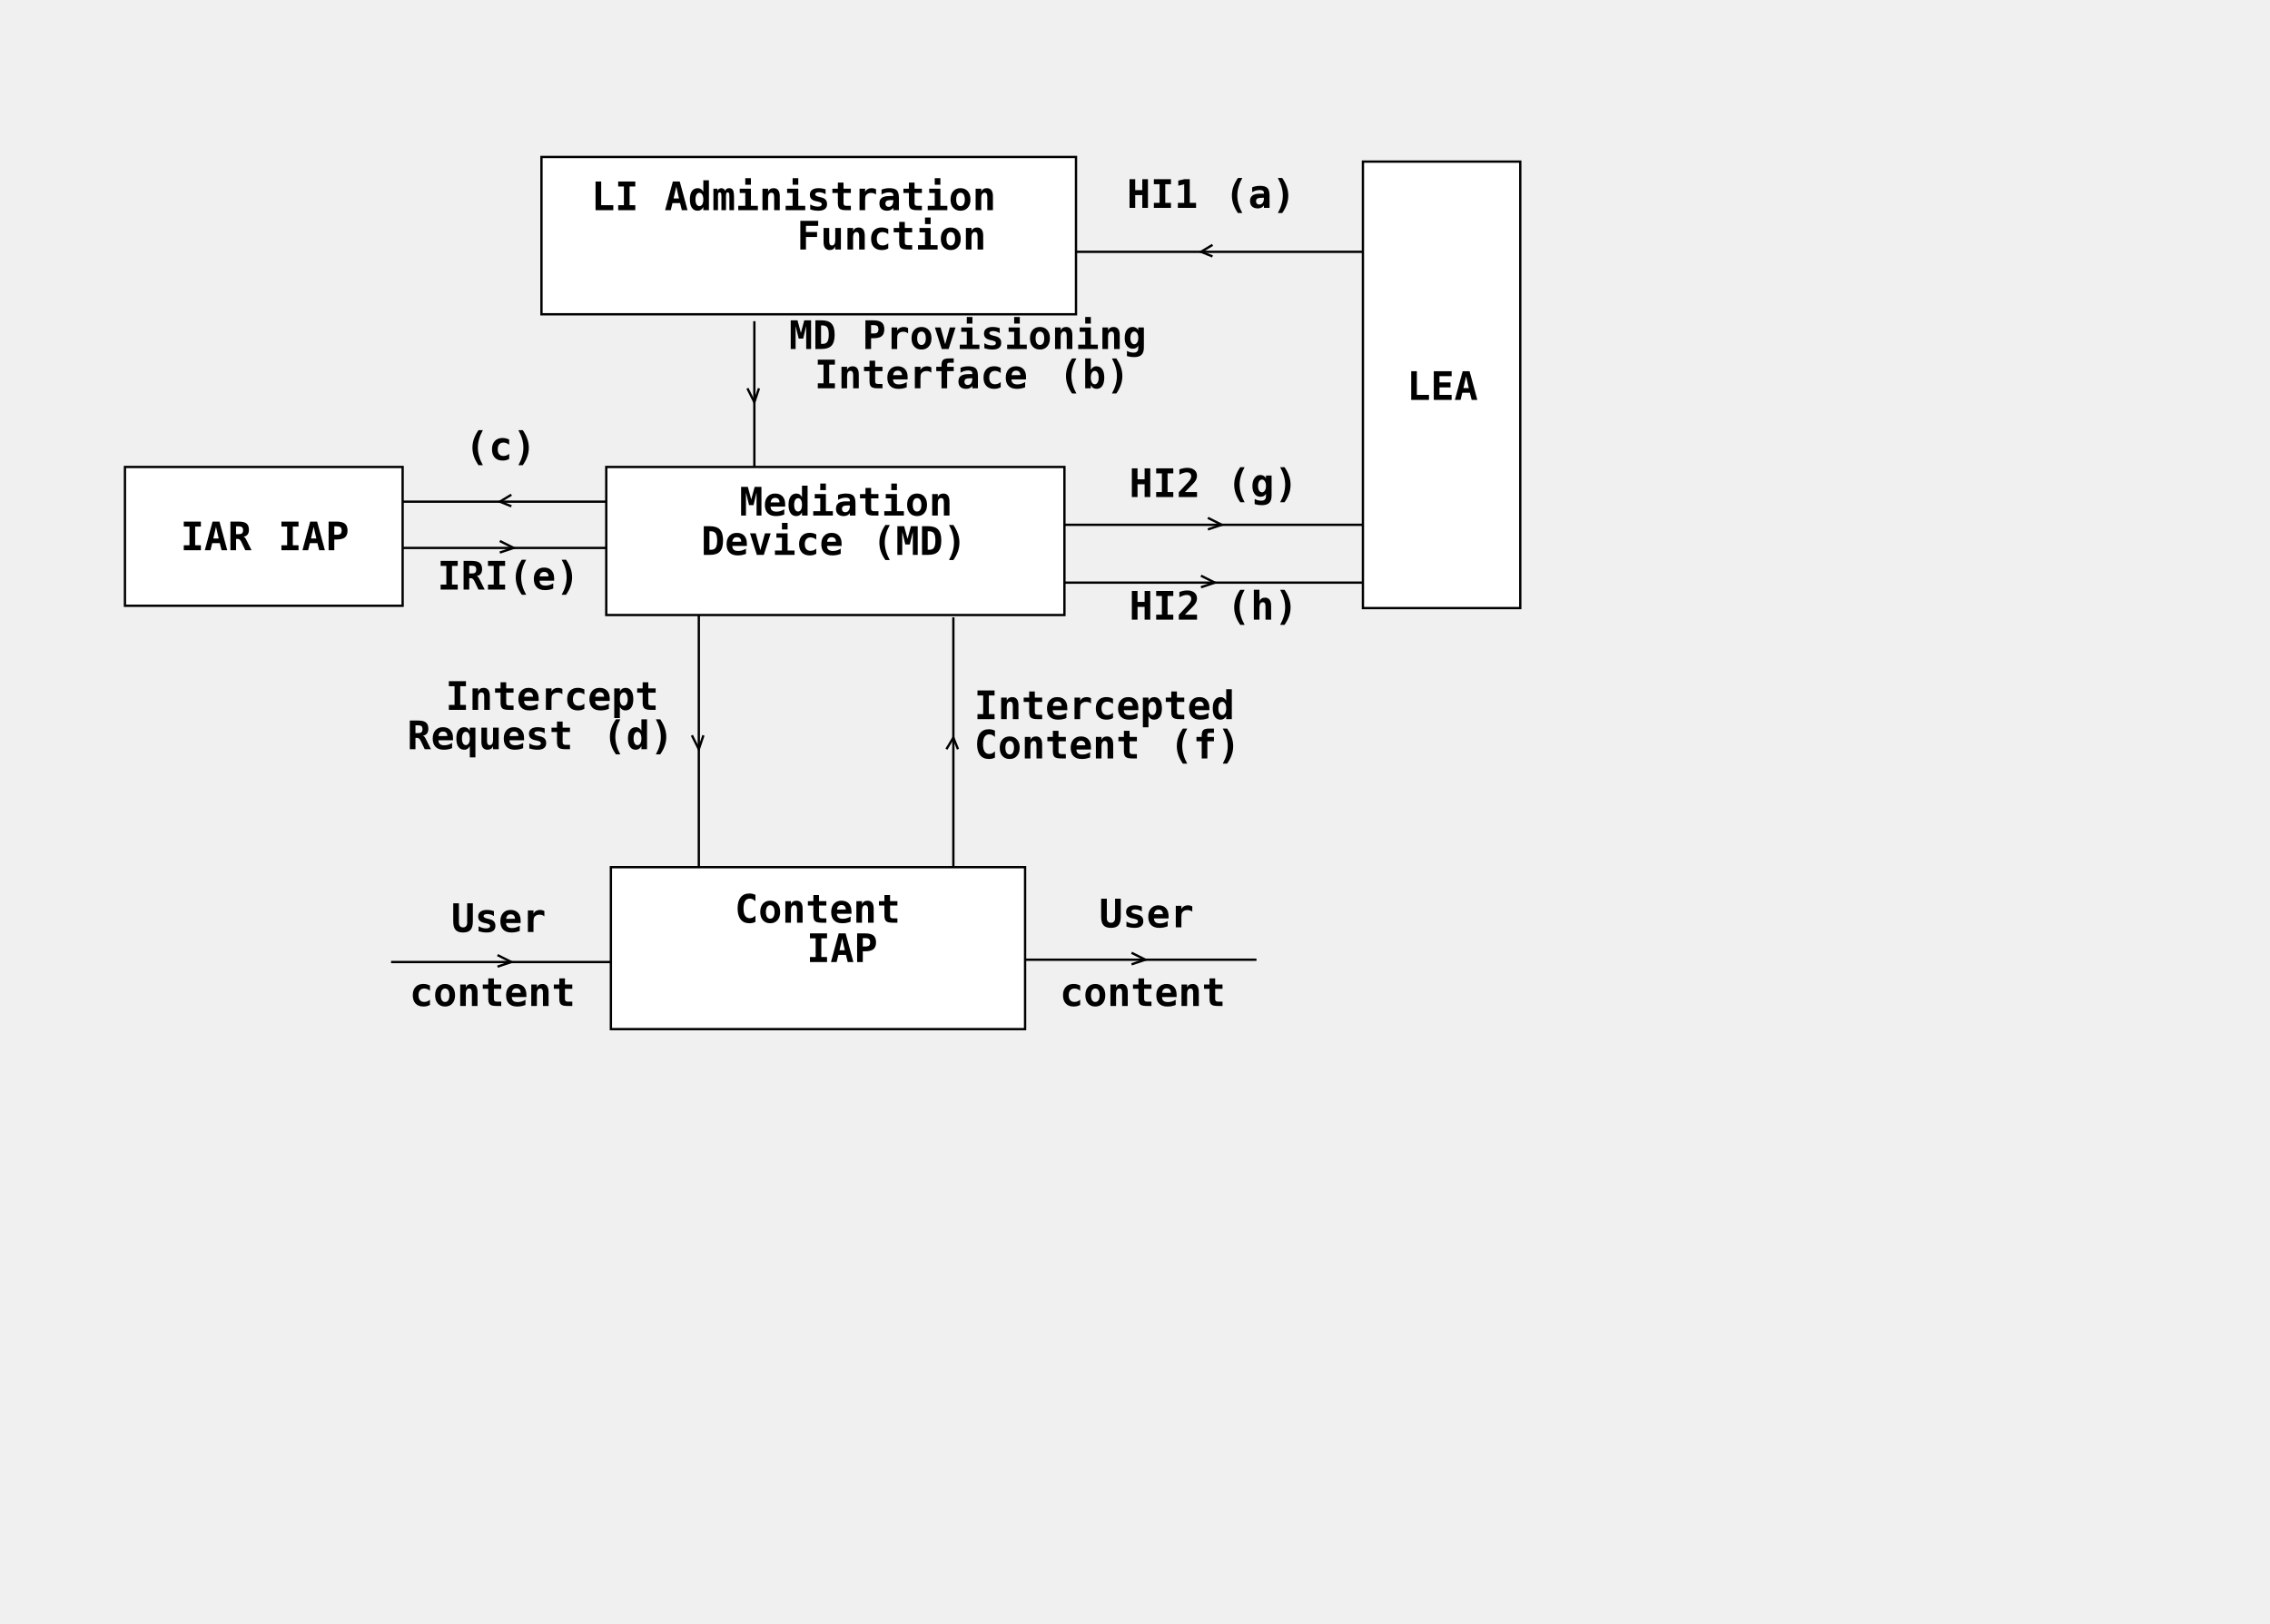
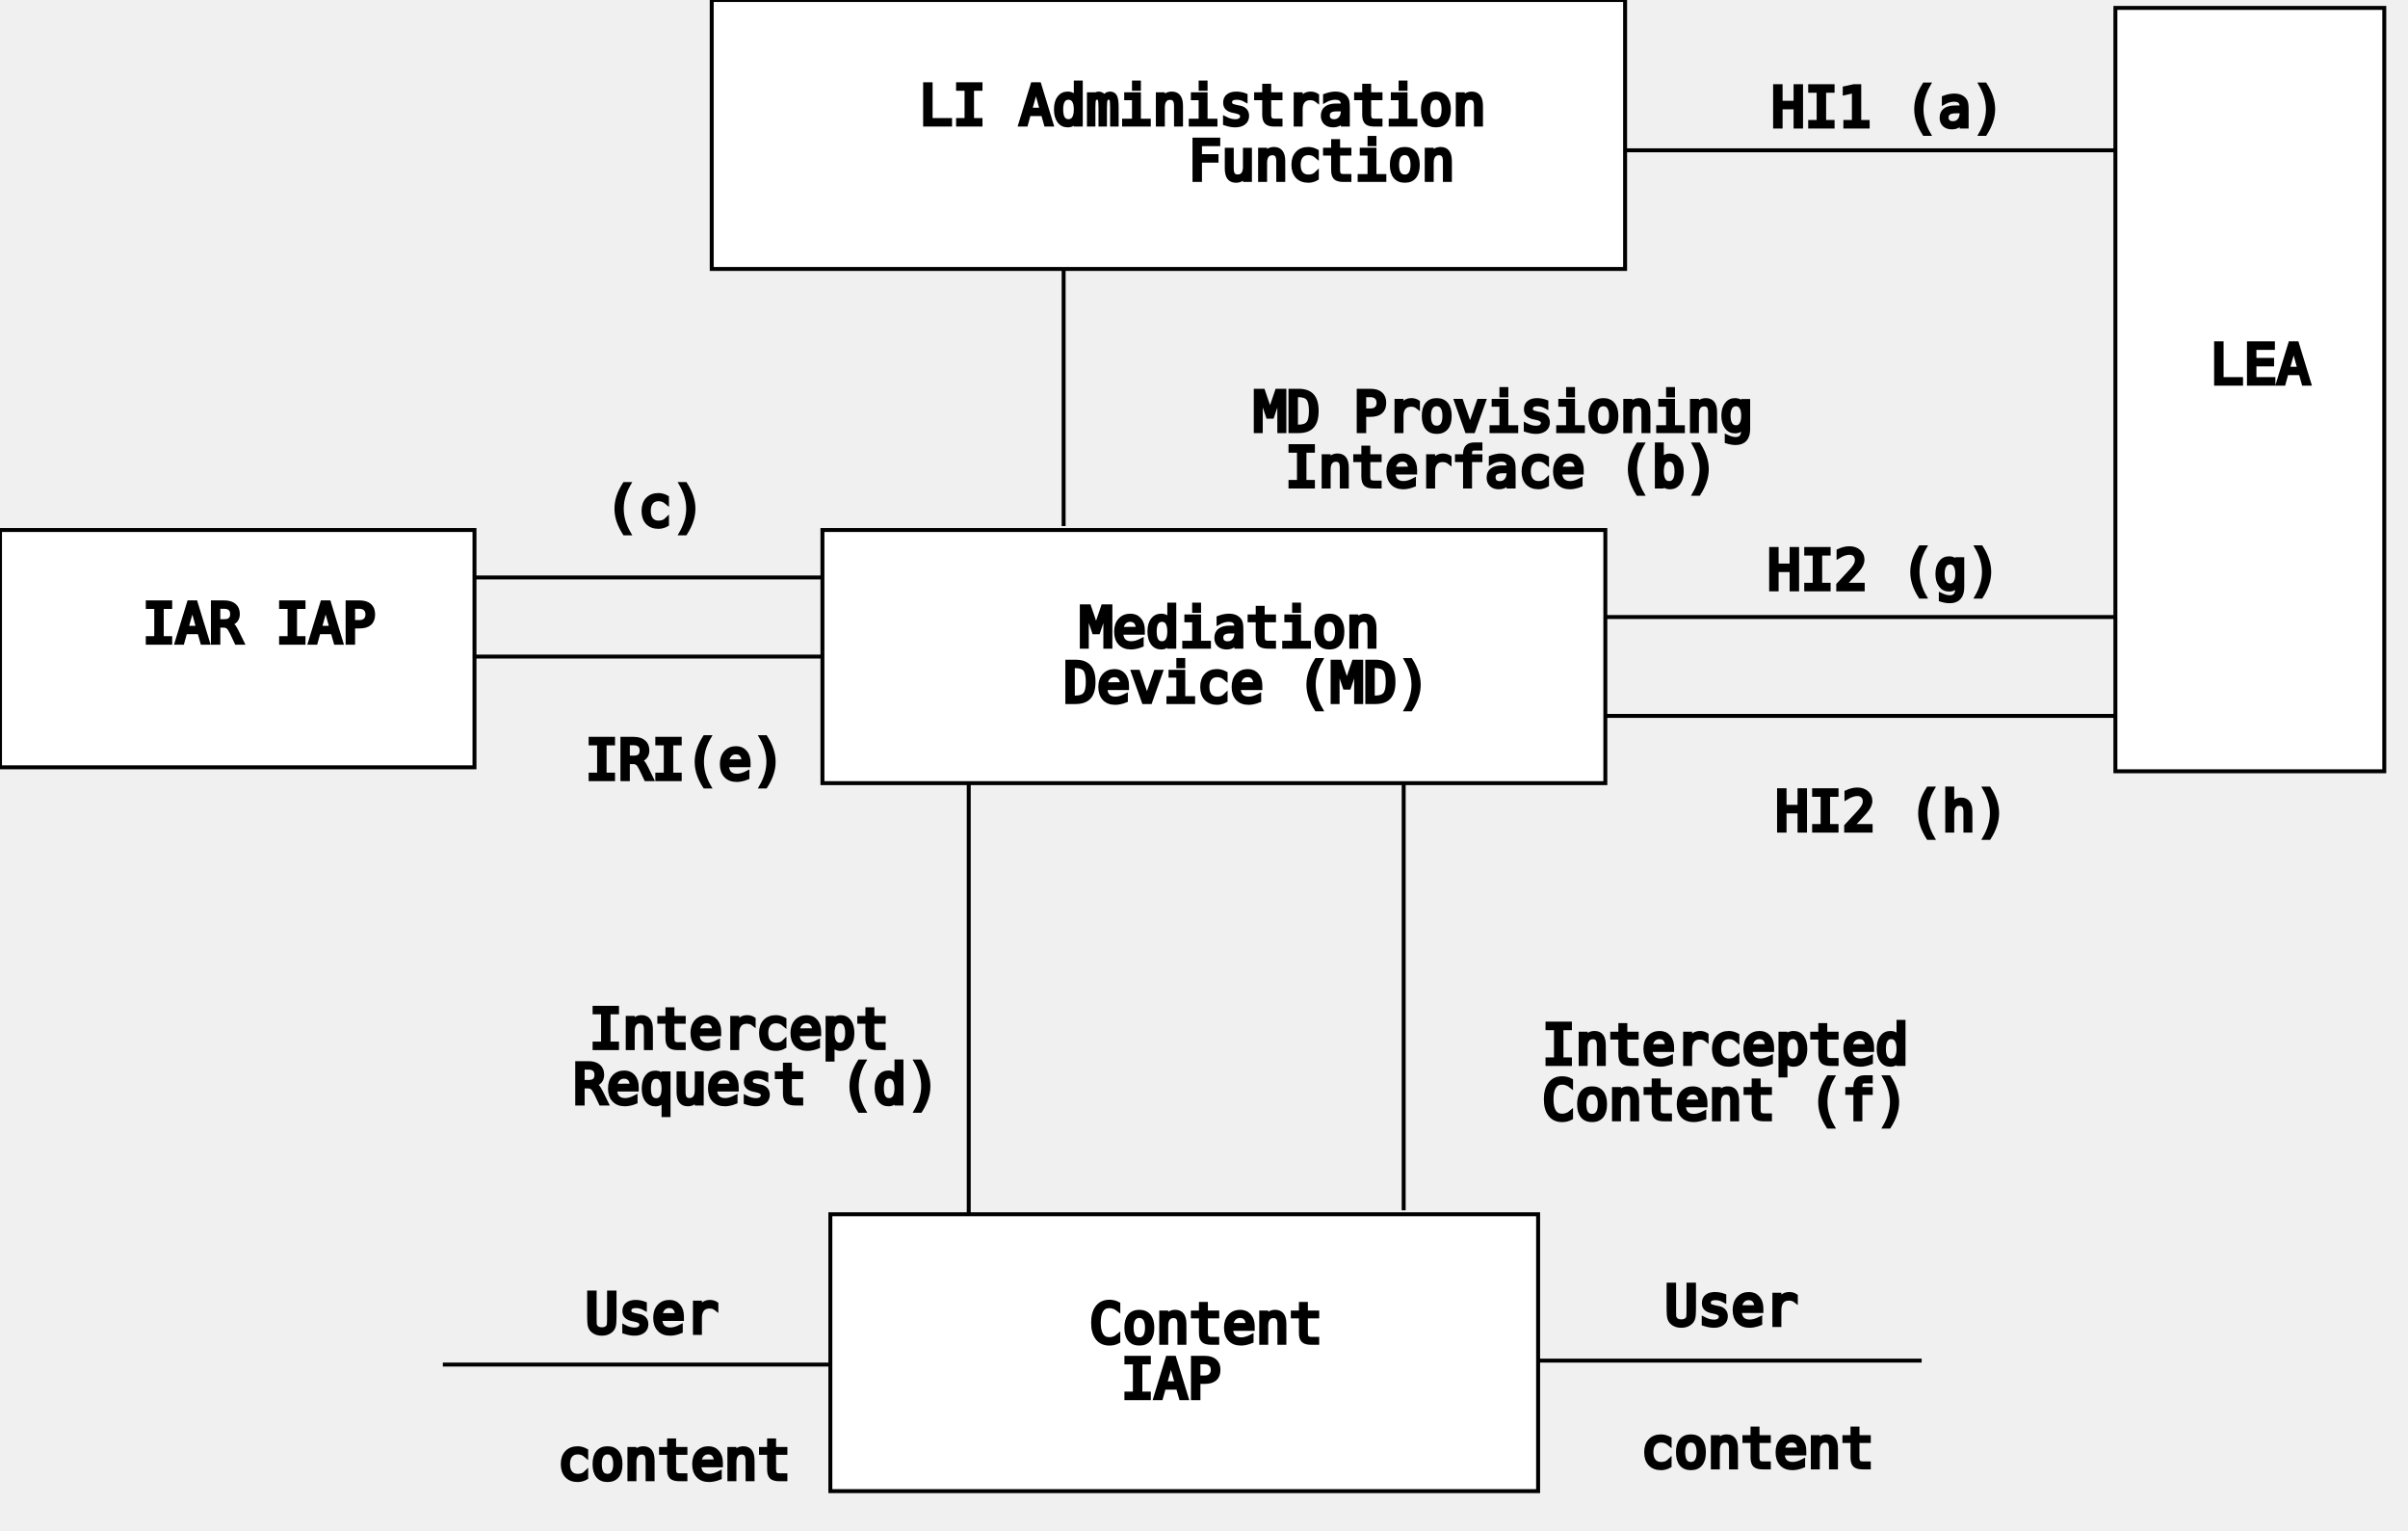
- <svg xmlns="http://www.w3.org/2000/svg" baseProfile="tiny" height="706" version="1.2" viewBox="0,0,981,700" width="987">
+ <svg xmlns="http://www.w3.org/2000/svg" baseProfile="tiny" font-family="monospace" font-size="14" font-weight="normal" height="387.0" version="1.2" viewBox="0,0,609,387.0" width="609">
  <defs />
-   <text font-family="monospace" font-size="17px" font-weight="bold" x="189.0" y="254">IRI(e)</text>
-   <text font-family="monospace" font-size="17px" font-weight="bold" x="195.0" y="402">User</text>
-   <text font-family="monospace" font-size="17px" font-weight="bold" x="475.0" y="400">User</text>
-   <text font-family="monospace" font-size="17px" font-weight="bold" x="177.0" y="434">content</text>
-   <text font-family="monospace" font-size="17px" font-weight="bold" x="458.0" y="434">content</text>
-   <text font-family="monospace" font-size="17px" font-weight="bold" x="341.0" y="150">MD</text>
-   <text font-family="monospace" font-size="17px" font-weight="bold" x="372.65" y="150">Provisioning</text>
-   <text font-family="monospace" font-size="17px" font-weight="bold" x="352.0" y="167">Interface</text>
-   <text font-family="monospace" font-size="17px" font-weight="bold" x="457.5" y="167">(b)</text>
-   <text font-family="monospace" font-size="17px" font-weight="bold" x="192.55" y="306">Intercept</text>
-   <text font-family="monospace" font-size="17px" font-weight="bold" x="176.0" y="323">Request</text>
-   <text font-family="monospace" font-size="17px" font-weight="bold" x="260.4" y="323">(d)</text>
-   <text font-family="monospace" font-size="17px" font-weight="bold" x="421.0" y="310">Intercepted</text>
-   <text font-family="monospace" font-size="17px" font-weight="bold" x="421.0" y="327">Content</text>
-   <text font-family="monospace" font-size="17px" font-weight="bold" x="505.4" y="327">(f)</text>
-   <text font-family="monospace" font-size="17px" font-weight="bold" x="487.0" y="89">HI1</text>
-   <text font-family="monospace" font-size="17px" font-weight="bold" x="529.2" y="89">(a)</text>
-   <text font-family="monospace" font-size="17px" font-weight="bold" x="488.0" y="214">HI2</text>
-   <text font-family="monospace" font-size="17px" font-weight="bold" x="530.2" y="214">(g)</text>
-   <text font-family="monospace" font-size="17px" font-weight="bold" x="488.0" y="267">HI2</text>
-   <text font-family="monospace" font-size="17px" font-weight="bold" x="530.2" y="267">(h)</text>
-   <text font-family="monospace" font-size="17px" font-weight="bold" x="201.0" y="198">(c)</text>
-   <polyline fill="none" points="276,427 376,427" stroke="black" stroke-width="1" />
-   <polyline fill="none" points="322,429 328,427 322,424" stroke="black" stroke-width="1" />
-   <polyline fill="none" points="443,414 543,414" stroke="black" stroke-width="1" />
-   <polyline fill="none" points="489,416 495,414 489,411" stroke="black" stroke-width="1" />
-   <polyline fill="none" points="169,415 269,415" stroke="black" stroke-width="1" />
-   <polyline fill="none" points="215,417 221,415 215,412" stroke="black" stroke-width="1" />
-   <polyline fill="none" points="326,138 326,203" stroke="black" stroke-width="1" />
-   <polyline fill="none" points="323,167 326,173 328,167" stroke="black" stroke-width="1" />
-   <polyline fill="none" points="302,263 302,378" stroke="black" stroke-width="1" />
-   <polyline fill="none" points="299,317 302,323 304,317" stroke="black" stroke-width="1" />
-   <polyline fill="none" points="412,376 412,266" stroke="black" stroke-width="1" />
-   <polyline fill="none" points="409,323 412,318 414,323" stroke="black" stroke-width="1" />
-   <polyline fill="none" points="451,251 594,251" stroke="black" stroke-width="1" />
-   <polyline fill="none" points="519,253 525,251 519,248" stroke="black" stroke-width="1" />
-   <polyline fill="none" points="592,108 453,108" stroke="black" stroke-width="1" />
-   <polyline fill="none" points="524,110 519,108 524,105" stroke="black" stroke-width="1" />
-   <polyline fill="none" points="453,226 599,226" stroke="black" stroke-width="1" />
-   <polyline fill="none" points="522,228 528,226 522,223" stroke="black" stroke-width="1" />
-   <polyline fill="none" points="172,236 267,236" stroke="black" stroke-width="1" />
-   <polyline fill="none" points="216,238 222,236 216,233" stroke="black" stroke-width="1" />
-   <polyline fill="none" points="267,216 172,216" stroke="black" stroke-width="1" />
-   <polyline fill="none" points="221,218 216,216 221,213" stroke="black" stroke-width="1" />
-   <rect fill="white" height="64" stroke="black" stroke-width="1" width="198" x="262" y="201" />
-   <text font-family="monospace" font-size="17px" font-weight="bold" x="319.55" y="222">Mediation</text>
-   <text font-family="monospace" font-size="17px" font-weight="bold" x="303.0" y="239">Device</text>
-   <text font-family="monospace" font-size="17px" font-weight="bold" x="376.85" y="239">(MD)</text>
-   <rect fill="white" height="60" stroke="black" stroke-width="1" width="120" x="54" y="201" />
-   <text font-family="monospace" font-size="17px" font-weight="bold" x="78.0" y="237">IAR</text>
-   <text font-family="monospace" font-size="17px" font-weight="bold" x="120.2" y="237">IAP</text>
-   <rect fill="white" height="70" stroke="black" stroke-width="1" width="179" x="264" y="374" />
-   <text font-family="monospace" font-size="17px" font-weight="bold" x="317.5" y="398">Content</text>
-   <text font-family="monospace" font-size="17px" font-weight="bold" x="348.6" y="415">IAP</text>
-   <rect fill="white" height="193" stroke="black" stroke-width="1" width="68" x="589" y="69" />
-   <text font-family="monospace" font-size="17px" font-weight="bold" x="608.0" y="172">LEA</text>
-   <rect fill="white" height="68" stroke="black" stroke-width="1" width="231" x="234" y="67" />
-   <text font-family="monospace" font-size="17px" font-weight="bold" x="255.5" y="90">LI</text>
-   <text font-family="monospace" font-size="17px" font-weight="bold" x="287.15" y="90">Administration</text>
-   <text font-family="monospace" font-size="17px" font-weight="bold" x="344.35" y="107">Function</text>
+   <polyline fill="none" points="219,357 319,357" stroke="black" stroke-width="1" />
+   <polyline fill="none" points="265,359 271,357 265,354" stroke-width="1" />
+   <polyline fill="none" points="386,344 486,344" stroke="black" stroke-width="1" />
+   <polyline fill="none" points="432,346 438,344 432,341" stroke-width="1" />
+   <polyline fill="none" points="112,345 212,345" stroke="black" stroke-width="1" />
+   <polyline fill="none" points="158,347 164,345 158,342" stroke-width="1" />
+   <polyline fill="none" points="269,68 269,133" stroke="black" stroke-width="1" />
+   <polyline fill="none" points="266,97 269,103 271,97" stroke-width="1" />
+   <polyline fill="none" points="245,193 245,308" stroke="black" stroke-width="1" />
+   <polyline fill="none" points="242,247 245,253 247,247" stroke-width="1" />
+   <polyline fill="none" points="355,306 355,196" stroke="black" stroke-width="1" />
+   <polyline fill="none" points="352,253 355,248 357,253" stroke-width="1" />
+   <polyline fill="none" points="394,181 537,181" stroke="black" stroke-width="1" />
+   <polyline fill="none" points="462,183 468,181 462,178" stroke-width="1" />
+   <polyline fill="none" points="535,38 396,38" stroke="black" stroke-width="1" />
+   <polyline fill="none" points="467,40 462,38 467,35" stroke-width="1" />
+   <polyline fill="none" points="396,156 542,156" stroke="black" stroke-width="1" />
+   <polyline fill="none" points="465,158 471,156 465,153" stroke-width="1" />
+   <polyline fill="none" points="115,166 210,166" stroke="black" stroke-width="1" />
+   <polyline fill="none" points="159,168 165,166 159,163" stroke-width="1" />
+   <polyline fill="none" points="210,146 115,146" stroke="black" stroke-width="1" />
+   <polyline fill="none" points="164,148 159,146 164,143" stroke-width="1" />
+   <rect fill="white" height="64" stroke="black" stroke-width="1" width="198" x="208" y="134" />
+   <text stroke="black" x="273.0" y="163.5"> Mediation</text>
+   <text stroke="black" x="269.0" y="177.5">Device (MD)</text>
+   <rect fill="white" height="60" stroke="black" stroke-width="1" width="120" x="0" y="134" />
+   <text stroke="black" x="36.0" y="162.5">IAR IAP</text>
+   <rect fill="white" height="70" stroke="black" stroke-width="1" width="179" x="210" y="307" />
+   <text stroke="black" x="275.5" y="339.5">Content</text>
+   <text stroke="black" x="283.5" y="353.5">  IAP</text>
+   <rect fill="white" height="193" stroke="black" stroke-width="1" width="68" x="535" y="2" />
+   <text stroke="black" x="559.0" y="97.0">LEA</text>
+   <rect fill="white" height="68" stroke="black" stroke-width="1" width="231" x="180" y="0" />
+   <text stroke="black" x="232.5" y="31.5">LI Administration </text>
+   <text stroke="black" x="300.5" y="45.5">Function</text>
+   <text stroke="black" x="148" y="197.0">IRI(e)</text>
+   <text stroke="black" x="148" y="337.0">User</text>
+   <text stroke="black" x="421" y="335.0">User</text>
+   <text stroke="black" x="141" y="374.0">content</text>
+   <text stroke="black" x="415" y="371.0">content</text>
+   <text stroke="black" x="317" y="109.0">MD Provisioning</text>
+   <text stroke="black" x="325" y="123.0">Interface (b)</text>
+   <text stroke="black" x="149" y="265.0"> Intercept</text>
+   <text stroke="black" x="145" y="279.0">Request (d)</text>
+   <text stroke="black" x="390" y="269.0">Intercepted</text>
+   <text stroke="black" x="390" y="283.0">Content (f)</text>
+   <text stroke="black" x="448" y="32.0">HI1 (a)</text>
+   <text stroke="black" x="447" y="149.0">HI2 (g)</text>
+   <text stroke="black" x="449" y="210.0">HI2 (h)</text>
+   <text stroke="black" x="153" y="133.0">(c)</text>
</svg>
